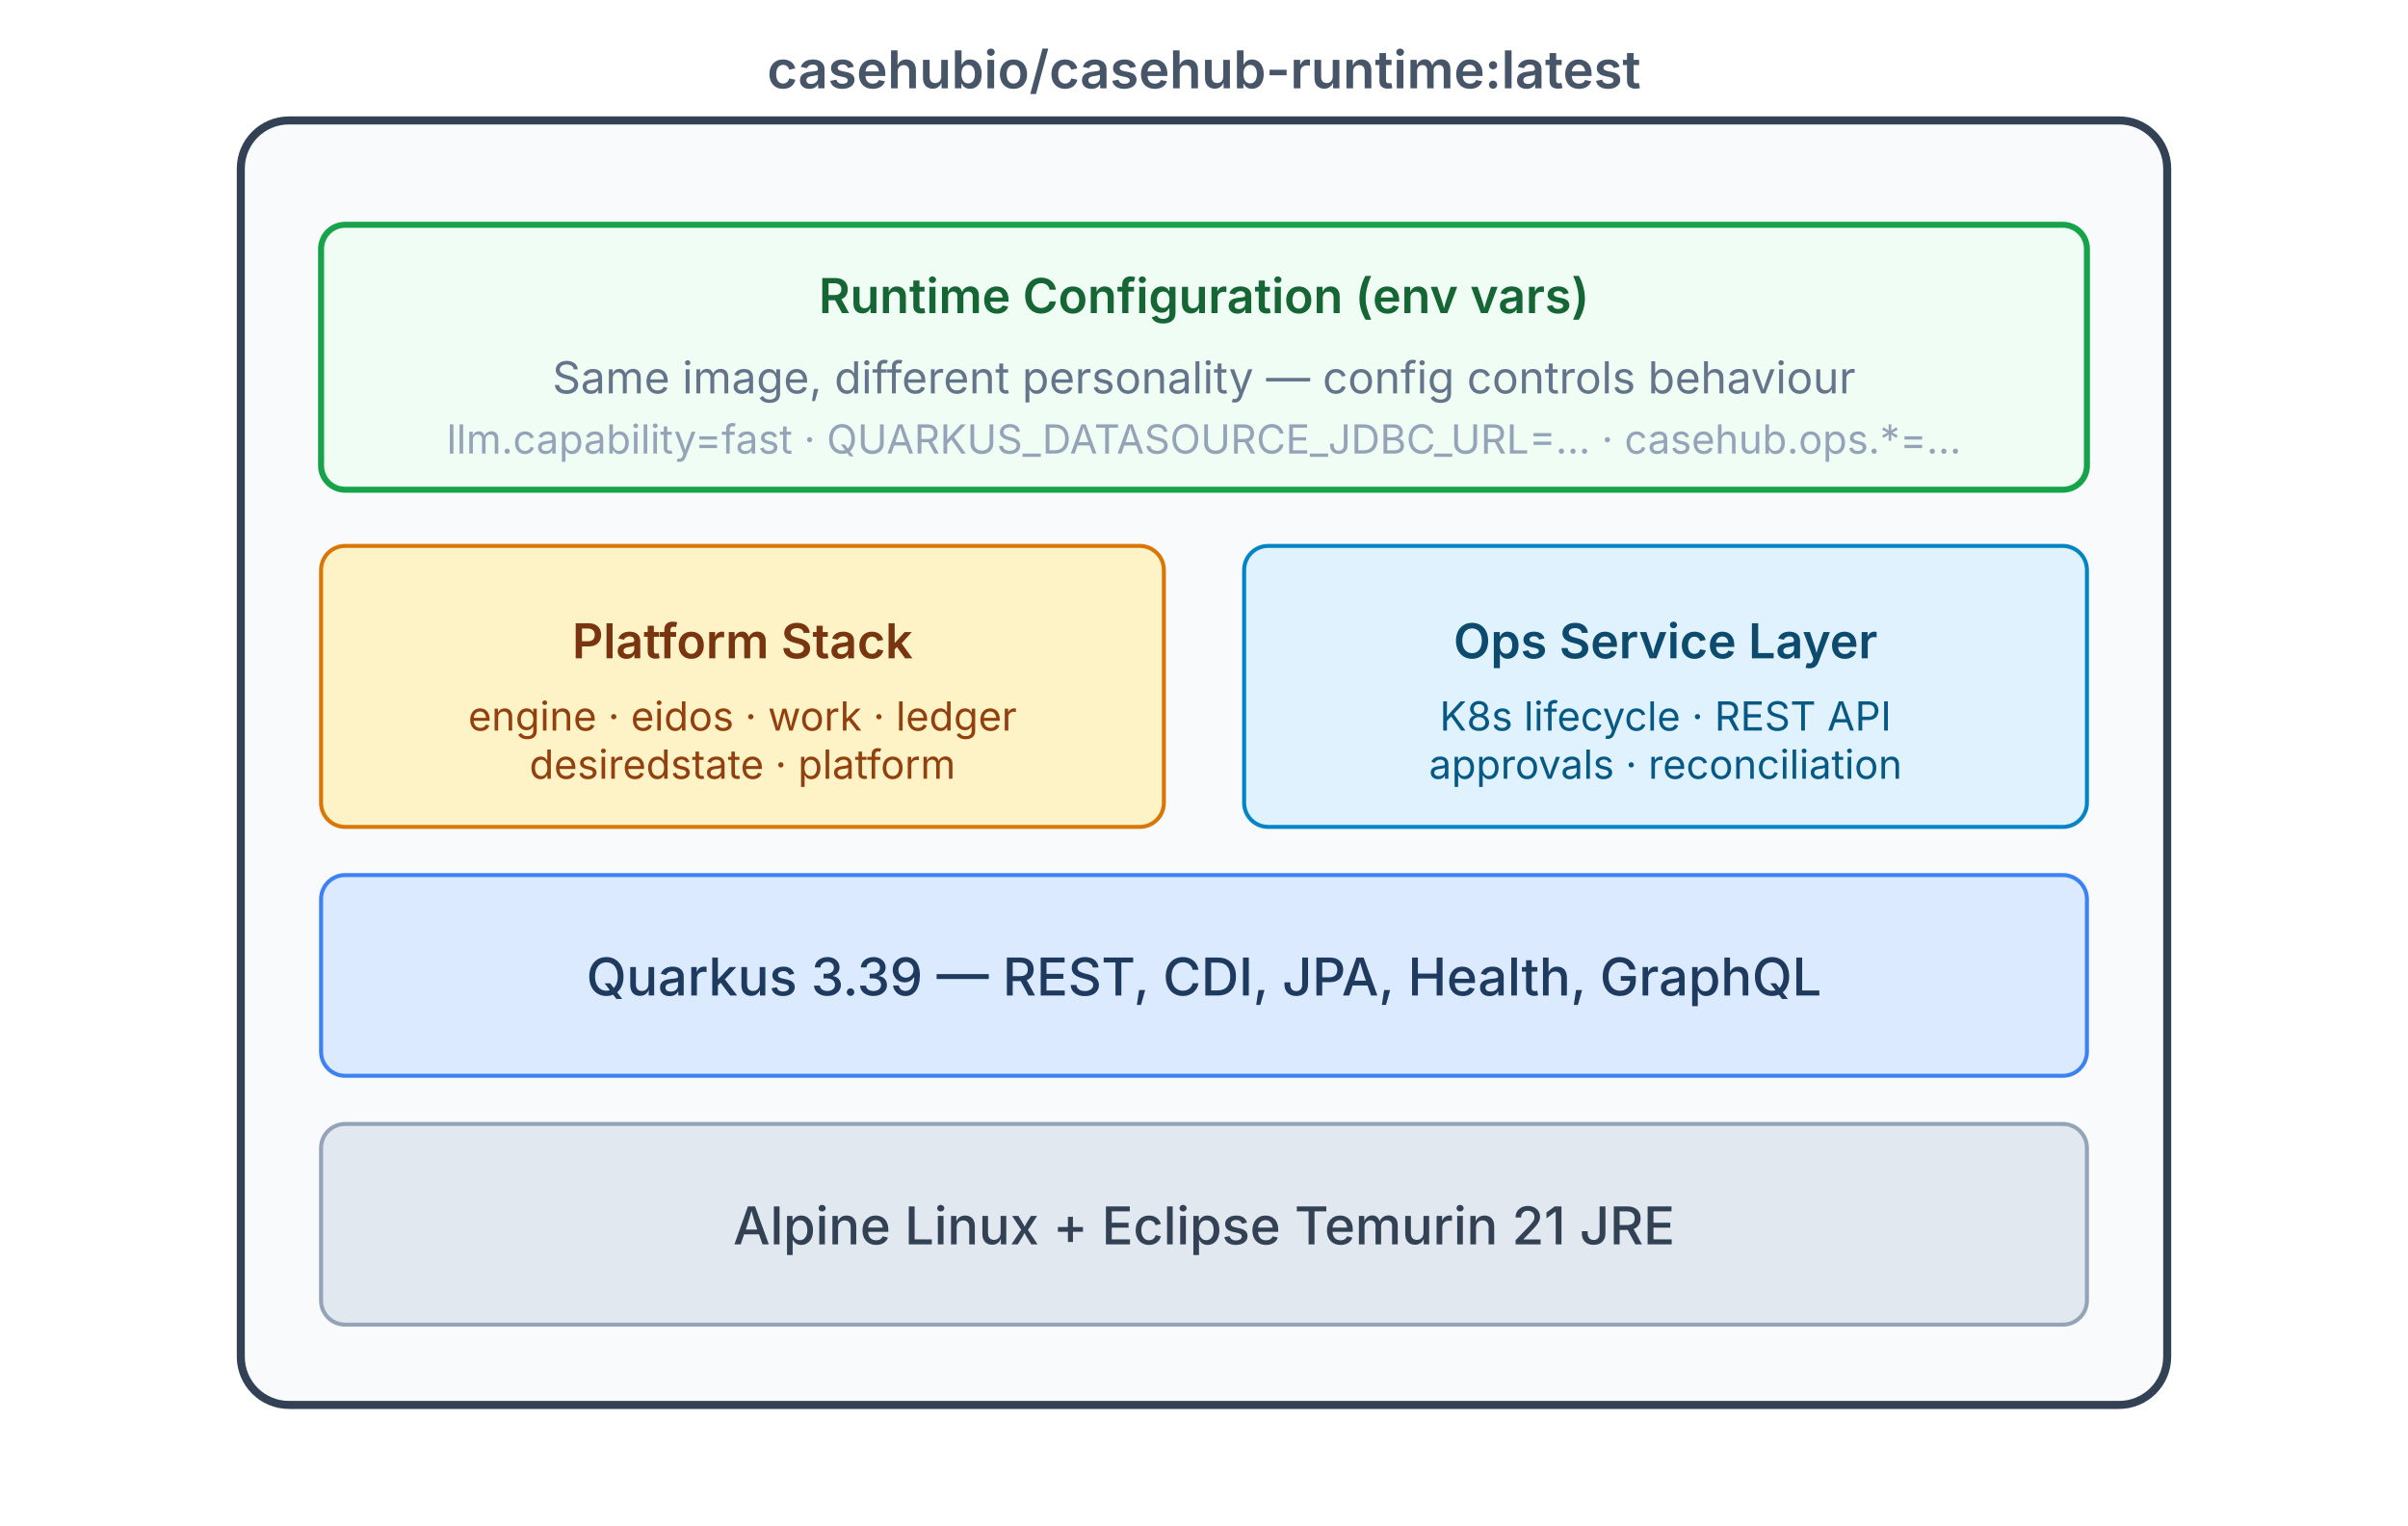
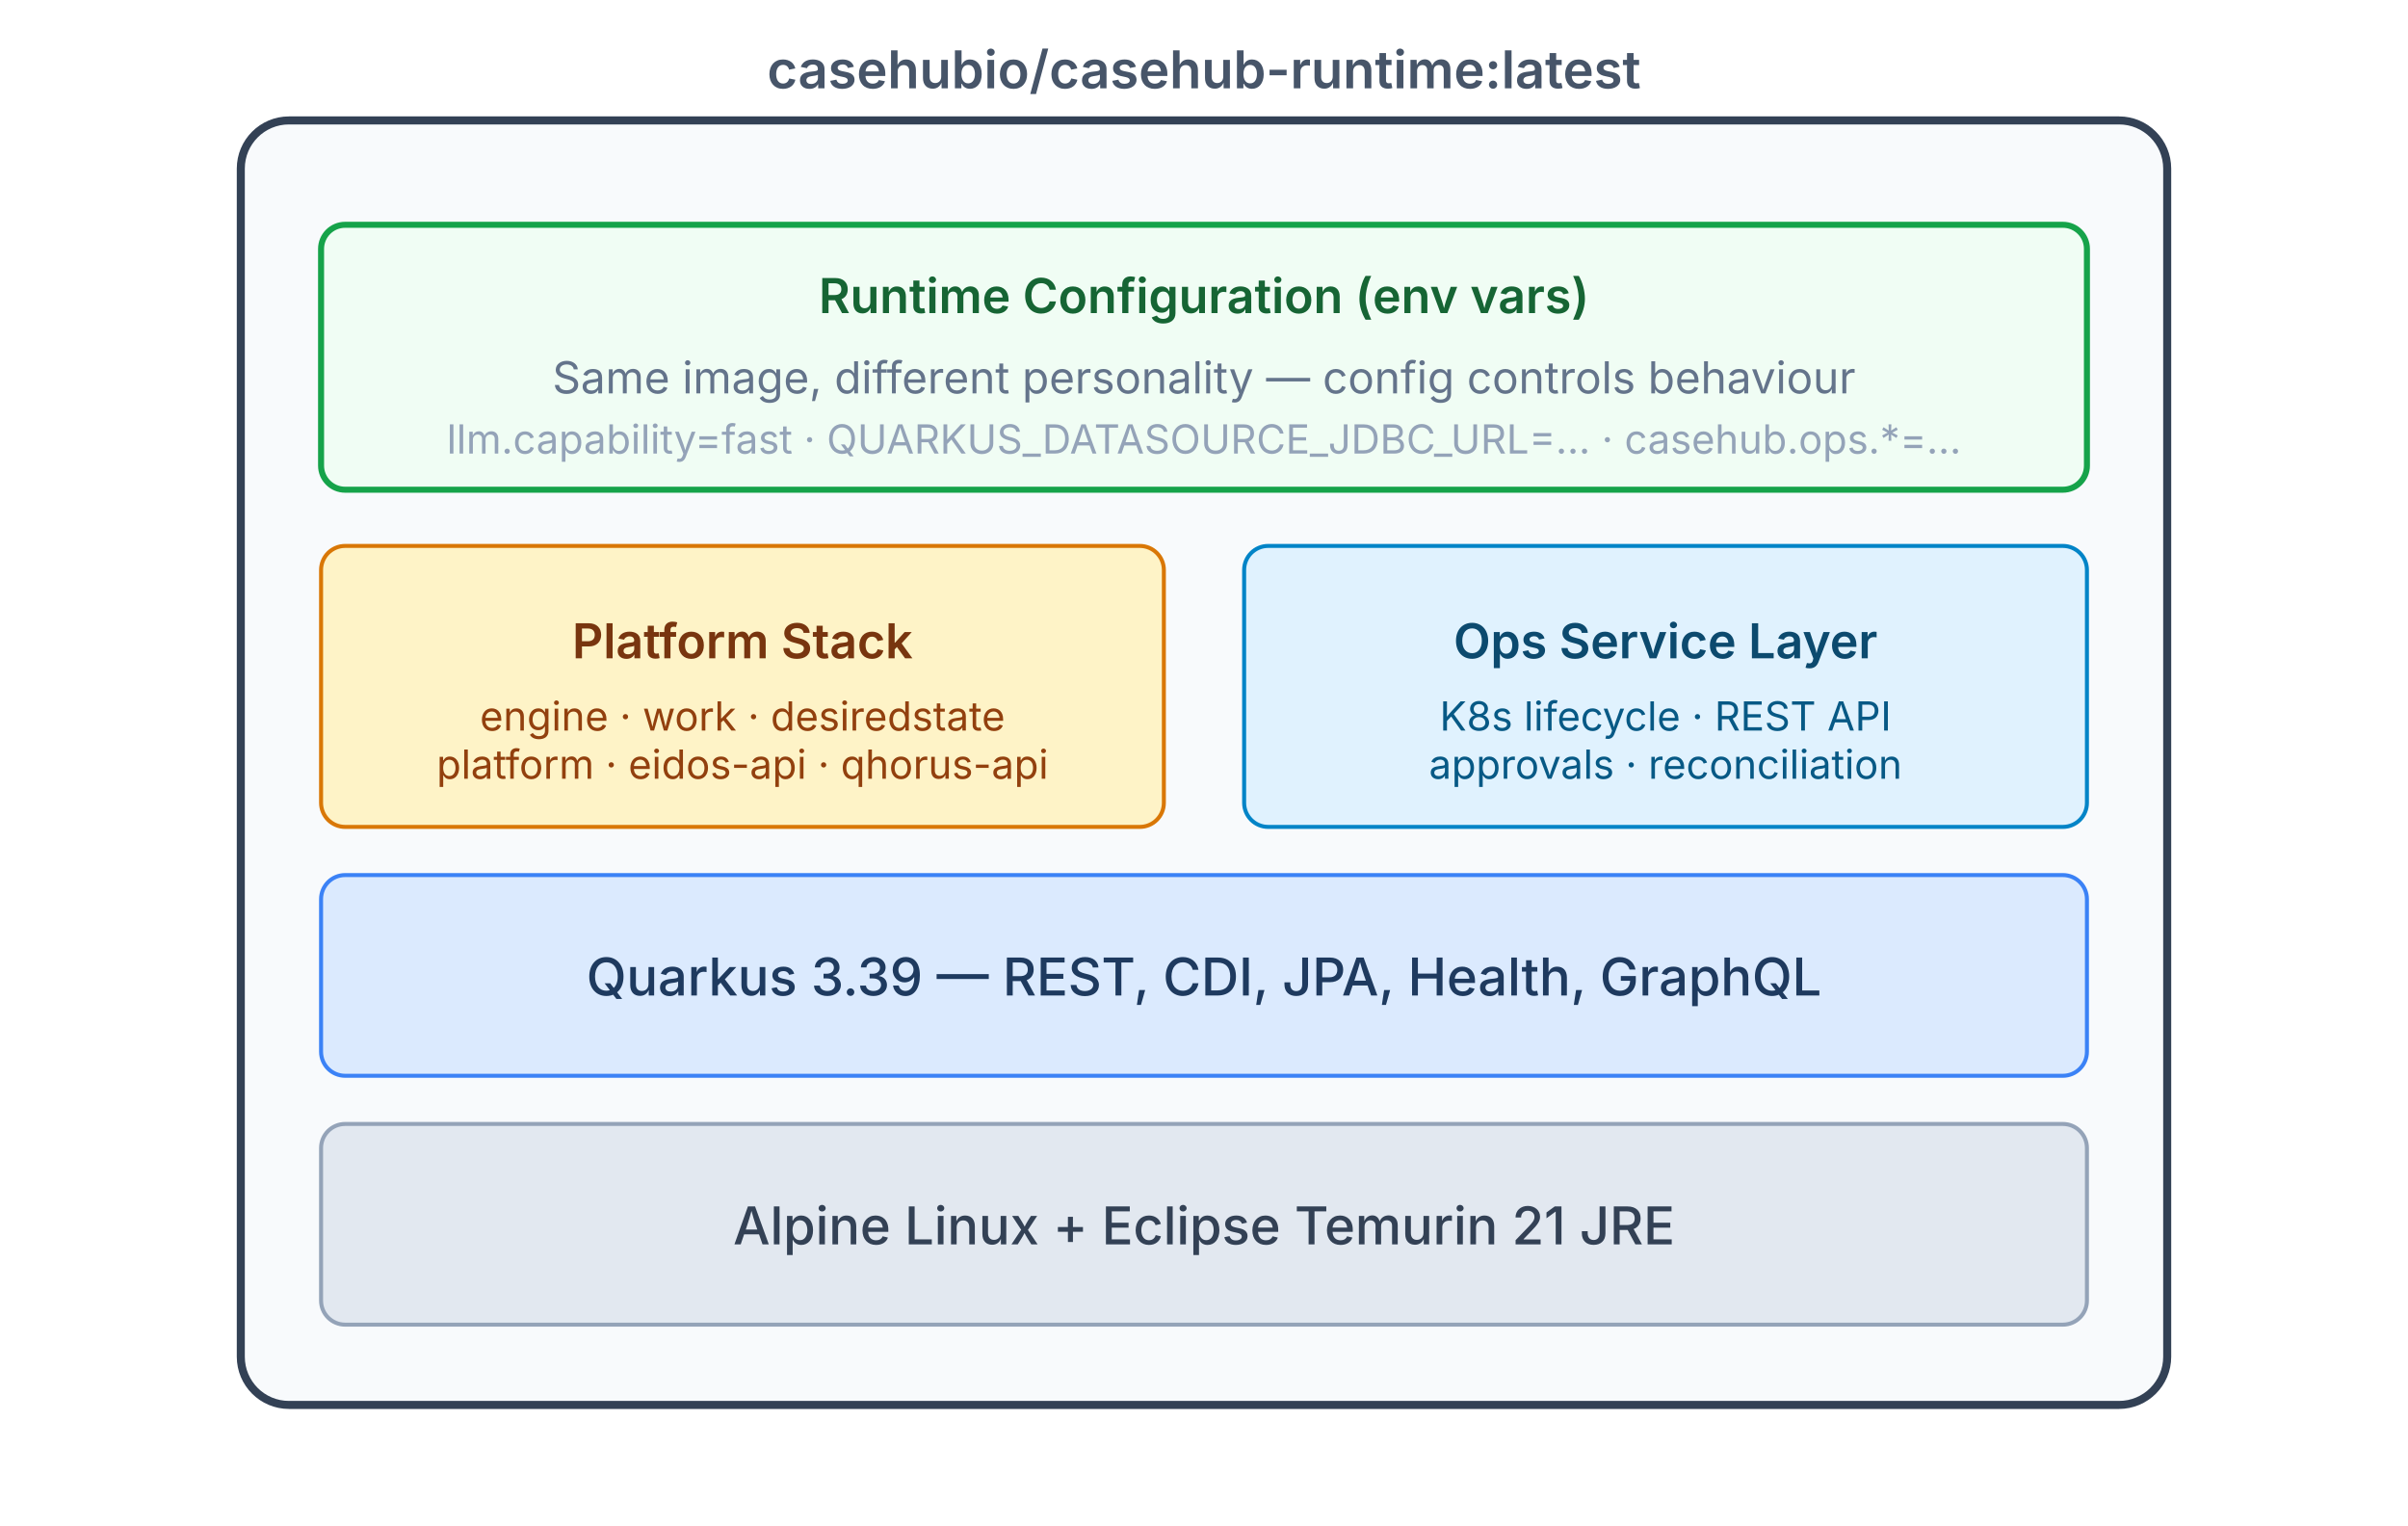
<svg xmlns="http://www.w3.org/2000/svg" viewBox="0 0 600 380" font-family="-apple-system, BlinkMacSystemFont, 'Segoe UI', sans-serif">
  <rect x="60" y="30" width="480" height="320" rx="12" fill="#f8fafc" stroke="#334155" stroke-width="2" />
  <text x="300" y="22" text-anchor="middle" font-size="13" font-weight="600" fill="#475569">casehubio/casehub-runtime:latest</text>
  <rect x="80" y="280" width="440" height="50" rx="6" fill="#e2e8f0" stroke="#94a3b8" stroke-width="1" />
  <text x="300" y="310" text-anchor="middle" font-size="13" font-weight="500" fill="#334155">Alpine Linux + Eclipse Temurin 21 JRE</text>
  <rect x="80" y="218" width="440" height="50" rx="6" fill="#dbeafe" stroke="#3b82f6" stroke-width="1" />
  <text x="300" y="248" text-anchor="middle" font-size="13" font-weight="500" fill="#1e3a5f">Quarkus 3.39 — REST, CDI, JPA, Health, GraphQL</text>
  <rect x="80" y="136" width="210" height="70" rx="6" fill="#fef3c7" stroke="#d97706" stroke-width="1" />
  <text x="185" y="164" text-anchor="middle" font-size="12" font-weight="600" fill="#78350f">Platform Stack</text>
-   <text x="185" y="182" text-anchor="middle" font-size="10" fill="#92400e">engine · eidos · work · ledger</text>
-   <text x="185" y="194" text-anchor="middle" font-size="10" fill="#92400e">desiredstate · platform</text>
+   <text x="185" y="182" text-anchor="middle" font-size="10" fill="#92400e">engine · work · desiredstate</text>
+   <text x="185" y="194" text-anchor="middle" font-size="10" fill="#92400e">platform · eidos-api · qhorus-api</text>
  <rect x="310" y="136" width="210" height="70" rx="6" fill="#e0f2fe" stroke="#0284c7" stroke-width="1" />
  <text x="415" y="164" text-anchor="middle" font-size="12" font-weight="600" fill="#0c4a6e">Ops Service Layer</text>
  <text x="415" y="182" text-anchor="middle" font-size="10" fill="#075985">K8s lifecycle · REST API</text>
  <text x="415" y="194" text-anchor="middle" font-size="10" fill="#075985">approvals · reconciliation</text>
  <rect x="80" y="56" width="440" height="66" rx="6" fill="#f0fdf4" stroke="#16a34a" stroke-width="1.5" />
  <text x="300" y="78" text-anchor="middle" font-size="12" font-weight="600" fill="#166534">Runtime Configuration (env vars)</text>
  <text x="300" y="98" text-anchor="middle" font-size="11" fill="#64748b">Same image, different personality — config controls behaviour</text>
  <text x="300" y="113" text-anchor="middle" font-size="10" fill="#94a3b8">llm.capability=fast · QUARKUS_DATASOURCE_JDBC_URL=... · casehub.ops.*=...</text>
</svg>
